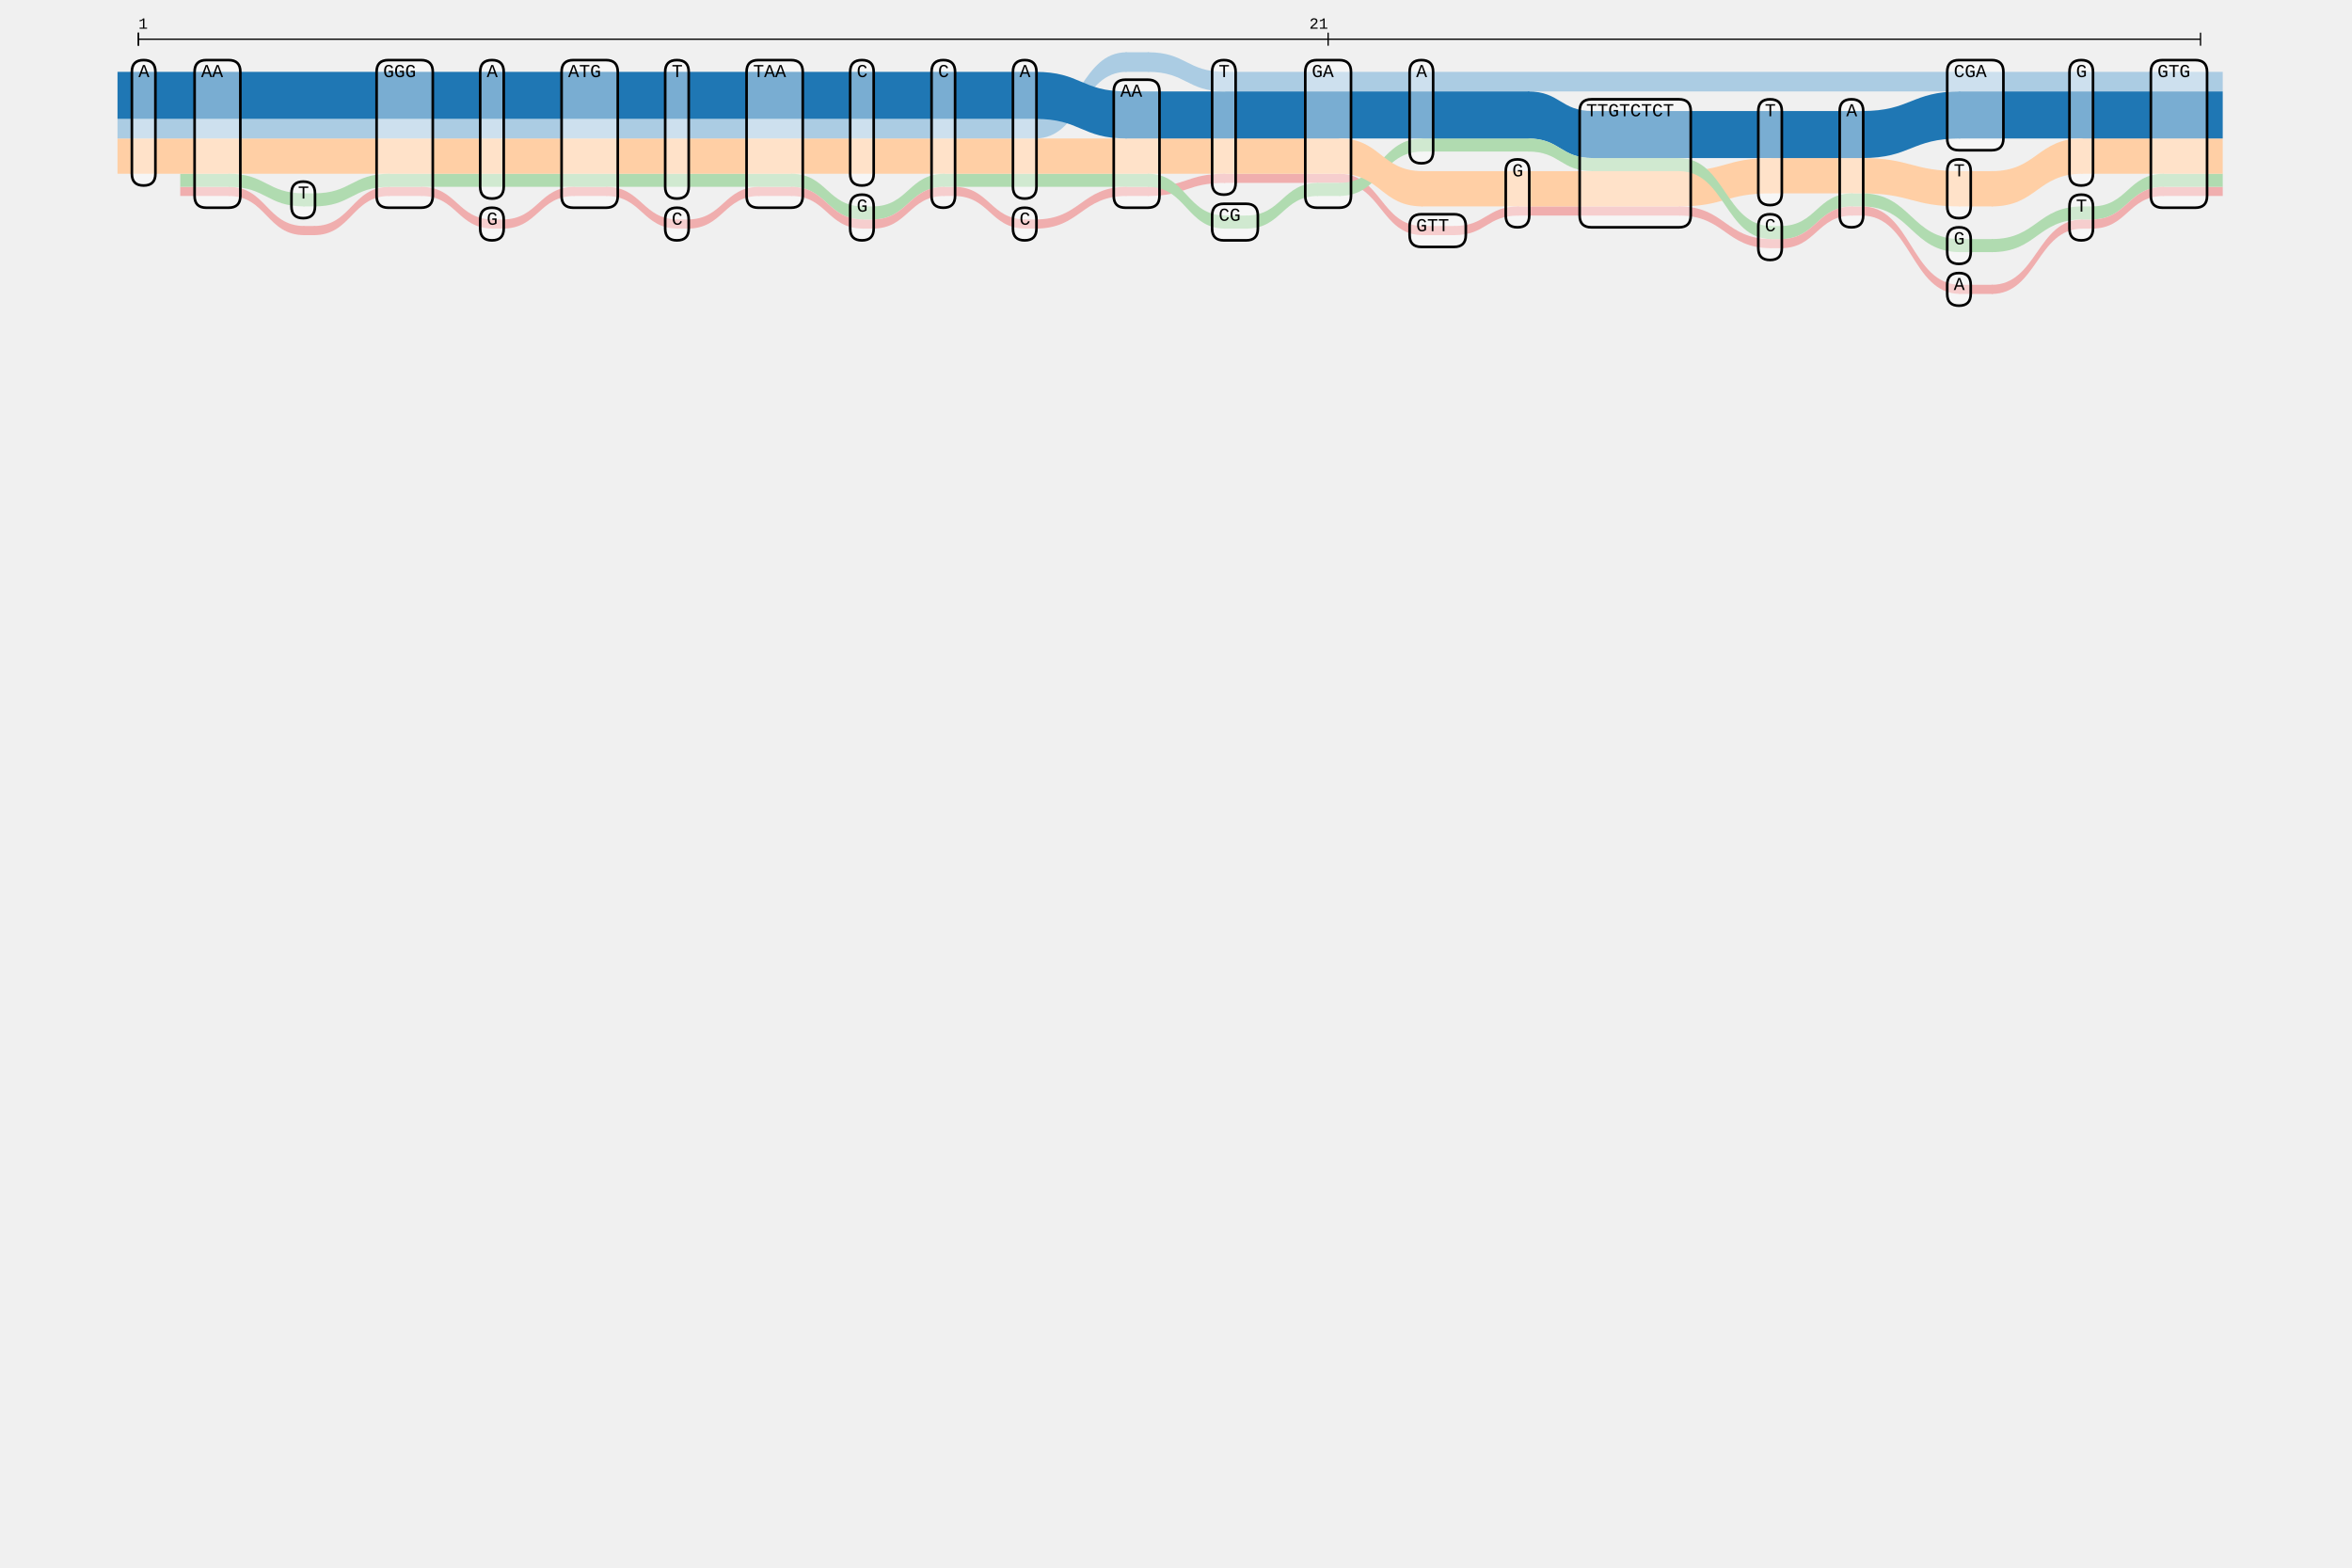
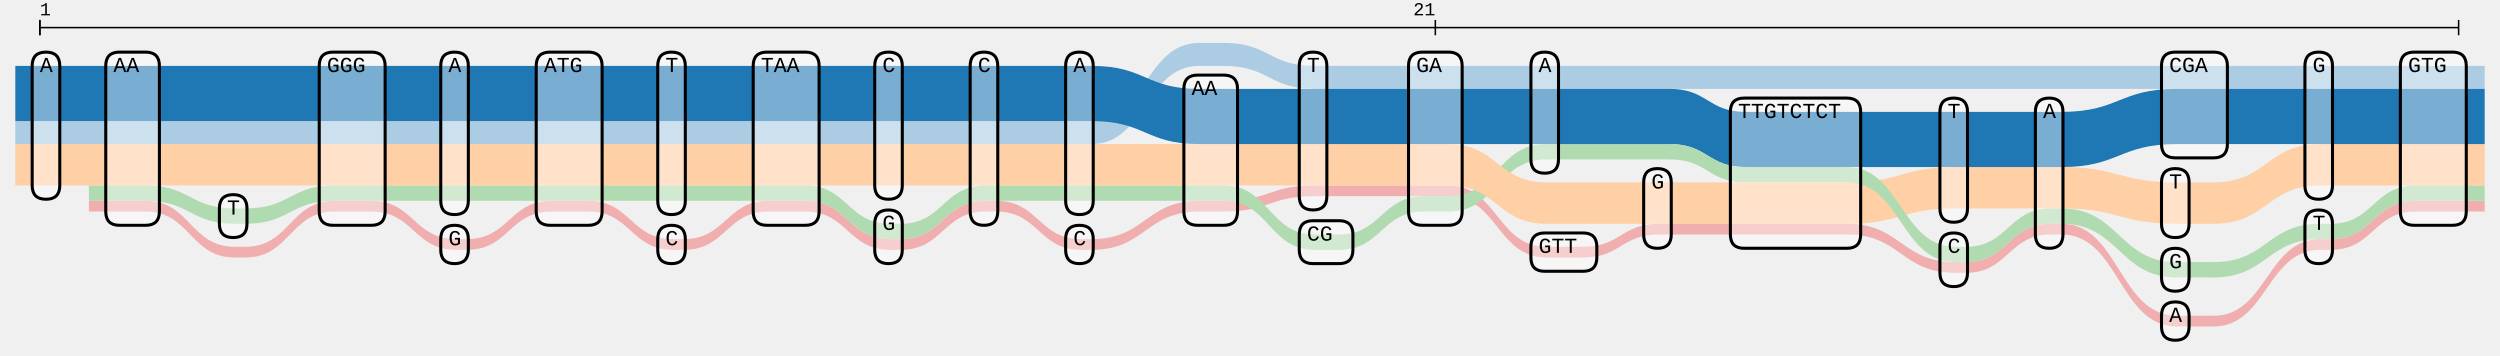
- <svg xmlns="http://www.w3.org/2000/svg" id="tubemap" viewBox="0 0 1800 1200">
-   <g style="" transform="translate(89.92857,35) scale(1)">
+ <svg xmlns="http://www.w3.org/2000/svg" id="tubemap" viewBox="69.929 12 1631.143 232">
+   <g style="" transform="translate(79.92857,35) scale(1)">
    <defs>
      <pattern id="patternA" width="7" height="7" patternUnits="userSpaceOnUse" patternTransform="rotate(45)">
        <rect x="0" y="0" width="7" height="7" fill="#FFFFFF" />
        <rect x="0" y="0" width="3" height="3" fill="#505050" />
+         <rect x="4" y="0" width="3" height="3" fill="#505050" />
        <rect x="0" y="4" width="3" height="3" fill="#505050" />
-         <rect x="4" y="0" width="3" height="3" fill="#505050" />
        <rect x="4" y="4" width="3" height="3" fill="#505050" />
      </pattern>
      <pattern id="patternB" width="8" height="8" patternUnits="userSpaceOnUse" patternTransform="rotate(45)">
        <rect x="0" y="0" width="8" height="8" fill="#FFFFFF" />
        <rect x="0" y="0" width="3" height="3" fill="#1f77b4" />
+         <rect x="5" y="0" width="3" height="3" fill="#1f77b4" />
        <rect x="0" y="5" width="3" height="3" fill="#1f77b4" />
-         <rect x="5" y="0" width="3" height="3" fill="#1f77b4" />
        <rect x="5" y="5" width="3" height="3" fill="#1f77b4" />
      </pattern>
      <pattern id="plaid0" width="6" height="6" patternUnits="userSpaceOnUse" patternTransform="rotate(45)">
        <rect x="0" y="0" width="6" height="6" fill="#FFFFFF" />
        <rect x="0" y="0" width="2" height="2" fill="#1f77b4" />
+         <rect x="4" y="0" width="2" height="2" fill="#1f77b4" />
        <rect x="0" y="4" width="2" height="2" fill="#1f77b4" />
-         <rect x="4" y="0" width="2" height="2" fill="#1f77b4" />
        <rect x="4" y="4" width="2" height="2" fill="#1f77b4" />
      </pattern>
      <pattern id="plaid1" width="6" height="6" patternUnits="userSpaceOnUse" patternTransform="rotate(45)">
        <rect x="0" y="0" width="6" height="6" fill="#FFFFFF" />
        <rect x="0" y="0" width="2" height="2" fill="#ff7f0e" />
+         <rect x="4" y="0" width="2" height="2" fill="#ff7f0e" />
        <rect x="0" y="4" width="2" height="2" fill="#ff7f0e" />
-         <rect x="4" y="0" width="2" height="2" fill="#ff7f0e" />
        <rect x="4" y="4" width="2" height="2" fill="#ff7f0e" />
      </pattern>
      <pattern id="plaid2" width="6" height="6" patternUnits="userSpaceOnUse" patternTransform="rotate(45)">
        <rect x="0" y="0" width="6" height="6" fill="#FFFFFF" />
        <rect x="0" y="0" width="2" height="2" fill="#2ca02c" />
+         <rect x="4" y="0" width="2" height="2" fill="#2ca02c" />
        <rect x="0" y="4" width="2" height="2" fill="#2ca02c" />
-         <rect x="4" y="0" width="2" height="2" fill="#2ca02c" />
        <rect x="4" y="4" width="2" height="2" fill="#2ca02c" />
      </pattern>
      <pattern id="plaid3" width="6" height="6" patternUnits="userSpaceOnUse" patternTransform="rotate(45)">
        <rect x="0" y="0" width="6" height="6" fill="#FFFFFF" />
        <rect x="0" y="0" width="2" height="2" fill="#d62728" />
+         <rect x="4" y="0" width="2" height="2" fill="#d62728" />
        <rect x="0" y="4" width="2" height="2" fill="#d62728" />
-         <rect x="4" y="0" width="2" height="2" fill="#d62728" />
        <rect x="4" y="4" width="2" height="2" fill="#d62728" />
      </pattern>
      <pattern id="plaid4" width="6" height="6" patternUnits="userSpaceOnUse" patternTransform="rotate(45)">
        <rect x="0" y="0" width="6" height="6" fill="#FFFFFF" />
        <rect x="0" y="0" width="2" height="2" fill="#9467bd" />
+         <rect x="4" y="0" width="2" height="2" fill="#9467bd" />
        <rect x="0" y="4" width="2" height="2" fill="#9467bd" />
-         <rect x="4" y="0" width="2" height="2" fill="#9467bd" />
        <rect x="4" y="4" width="2" height="2" fill="#9467bd" />
      </pattern>
      <pattern id="plaid5" width="6" height="6" patternUnits="userSpaceOnUse" patternTransform="rotate(45)">
        <rect x="0" y="0" width="6" height="6" fill="#FFFFFF" />
        <rect x="0" y="0" width="2" height="2" fill="#8c564b" />
+         <rect x="4" y="0" width="2" height="2" fill="#8c564b" />
        <rect x="0" y="4" width="2" height="2" fill="#8c564b" />
-         <rect x="4" y="0" width="2" height="2" fill="#8c564b" />
        <rect x="4" y="4" width="2" height="2" fill="#8c564b" />
      </pattern>
    </defs>
    <g class="track">
      <rect x="48" y="108" width="38" height="7" style="fill: rgb(240, 174, 174); fill-opacity: 1;" trackID="4" trackName="Track E" class="track4" color="#F0AEAE" />
      <rect x="142.143" y="138" width="9" height="7" style="fill: rgb(240, 174, 174); fill-opacity: 1;" trackID="4" trackName="Track E" class="track4" color="#F0AEAE" />
      <rect x="207.286" y="108" width="26" height="7" style="fill: rgb(240, 174, 174); fill-opacity: 1;" trackID="4" trackName="Track E" class="track4" color="#F0AEAE" />
      <rect x="286.571" y="133" width="9" height="7" style="fill: rgb(240, 174, 174); fill-opacity: 1;" trackID="4" trackName="Track E" class="track4" color="#F0AEAE" />
      <rect x="348.857" y="108" width="26" height="7" style="fill: rgb(240, 174, 174); fill-opacity: 1;" trackID="4" trackName="Track E" class="track4" color="#F0AEAE" />
      <rect x="428.143" y="133" width="9" height="7" style="fill: rgb(240, 174, 174); fill-opacity: 1;" trackID="4" trackName="Track E" class="track4" color="#F0AEAE" />
      <rect x="490.429" y="108" width="26" height="7" style="fill: rgb(240, 174, 174); fill-opacity: 1;" trackID="4" trackName="Track E" class="track4" color="#F0AEAE" />
      <rect x="569.714" y="133" width="9" height="7" style="fill: rgb(240, 174, 174); fill-opacity: 1;" trackID="4" trackName="Track E" class="track4" color="#F0AEAE" />
      <rect x="632" y="108" width="9" height="7" style="fill: rgb(240, 174, 174); fill-opacity: 1;" trackID="4" trackName="Track E" class="track4" color="#F0AEAE" />
      <rect x="694.286" y="133" width="9" height="7" style="fill: rgb(240, 174, 174); fill-opacity: 1;" trackID="4" trackName="Track E" class="track4" color="#F0AEAE" />
      <rect x="771.429" y="108" width="18" height="7" style="fill: rgb(240, 174, 174); fill-opacity: 1;" trackID="4" trackName="Track E" class="track4" color="#F0AEAE" />
      <rect x="846.714" y="98" width="89.286" height="7" style="fill: rgb(240, 174, 174); fill-opacity: 1;" trackID="4" trackName="Track E" class="track4" color="#F0AEAE" />
      <rect x="997.857" y="138" width="26" height="7" style="fill: rgb(240, 174, 174); fill-opacity: 1;" trackID="4" trackName="Track E" class="track4" color="#F0AEAE" />
      <rect x="1071.429" y="123" width="124.571" height="7" style="fill: rgb(240, 174, 174); fill-opacity: 1;" trackID="4" trackName="Track E" class="track4" color="#F0AEAE" />
      <rect x="1264.714" y="148" width="9" height="7" style="fill: rgb(240, 174, 174); fill-opacity: 1;" trackID="4" trackName="Track E" class="track4" color="#F0AEAE" />
      <rect x="1327" y="123" width="9" height="7" style="fill: rgb(240, 174, 174); fill-opacity: 1;" trackID="4" trackName="Track E" class="track4" color="#F0AEAE" />
      <rect x="1409.286" y="183" width="26" height="7" style="fill: rgb(240, 174, 174); fill-opacity: 1;" trackID="4" trackName="Track E" class="track4" color="#F0AEAE" />
      <rect x="1502.857" y="133" width="9" height="7" style="fill: rgb(240, 174, 174); fill-opacity: 1;" trackID="4" trackName="Track E" class="track4" color="#F0AEAE" />
      <rect x="1565.143" y="108" width="46" height="7" style="fill: rgb(240, 174, 174); fill-opacity: 1;" trackID="4" trackName="Track E" class="track4" color="#F0AEAE" />
      <rect x="48" y="98" width="38" height="10" style="fill: rgb(176, 219, 176); fill-opacity: 1;" trackID="3" trackName="Track D" class="track3" color="#B0DBB0" />
      <rect x="142.143" y="113" width="9" height="10" style="fill: rgb(176, 219, 176); fill-opacity: 1;" trackID="3" trackName="Track D" class="track3" color="#B0DBB0" />
      <rect x="207.286" y="98" width="309.143" height="10" style="fill: rgb(176, 219, 176); fill-opacity: 1;" trackID="3" trackName="Track D" class="track3" color="#B0DBB0" />
      <rect x="569.714" y="123" width="9" height="10" style="fill: rgb(176, 219, 176); fill-opacity: 1;" trackID="3" trackName="Track D" class="track3" color="#B0DBB0" />
      <rect x="632" y="98" width="157.429" height="10" style="fill: rgb(176, 219, 176); fill-opacity: 1;" trackID="3" trackName="Track D" class="track3" color="#B0DBB0" />
      <rect x="846.714" y="130" width="18" height="10" style="fill: rgb(176, 219, 176); fill-opacity: 1;" trackID="3" trackName="Track D" class="track3" color="#B0DBB0" />
      <rect x="918" y="105" width="18" height="10" style="fill: rgb(176, 219, 176); fill-opacity: 1;" trackID="3" trackName="Track D" class="track3" color="#B0DBB0" />
      <rect x="997.857" y="71" width="82.571" height="10" style="fill: rgb(176, 219, 176); fill-opacity: 1;" trackID="3" trackName="Track D" class="track3" color="#B0DBB0" />
      <rect x="1128" y="86" width="68" height="10" style="fill: rgb(176, 219, 176); fill-opacity: 1;" trackID="3" trackName="Track D" class="track3" color="#B0DBB0" />
      <rect x="1264.714" y="138" width="9" height="10" style="fill: rgb(176, 219, 176); fill-opacity: 1;" trackID="3" trackName="Track D" class="track3" color="#B0DBB0" />
      <rect x="1327" y="113" width="9" height="10" style="fill: rgb(176, 219, 176); fill-opacity: 1;" trackID="3" trackName="Track D" class="track3" color="#B0DBB0" />
      <rect x="1409.286" y="148" width="26" height="10" style="fill: rgb(176, 219, 176); fill-opacity: 1;" trackID="3" trackName="Track D" class="track3" color="#B0DBB0" />
      <rect x="1502.857" y="123" width="9" height="10" style="fill: rgb(176, 219, 176); fill-opacity: 1;" trackID="3" trackName="Track D" class="track3" color="#B0DBB0" />
      <rect x="1565.143" y="98" width="46" height="10" style="fill: rgb(176, 219, 176); fill-opacity: 1;" trackID="3" trackName="Track D" class="track3" color="#B0DBB0" />
      <rect x="0" y="71" width="936" height="27" style="fill: rgb(255, 207, 165); fill-opacity: 1;" trackID="2" trackName="Track C" class="track2" color="#FFCFA5" />
      <rect x="997.857" y="96" width="198.143" height="27" style="fill: rgb(255, 207, 165); fill-opacity: 1;" trackID="2" trackName="Track C" class="track2" color="#FFCFA5" />
      <rect x="1264.714" y="86" width="71.286" height="27" style="fill: rgb(255, 207, 165); fill-opacity: 1;" trackID="2" trackName="Track C" class="track2" color="#FFCFA5" />
      <rect x="1409.286" y="96" width="26" height="27" style="fill: rgb(255, 207, 165); fill-opacity: 1;" trackID="2" trackName="Track C" class="track2" color="#FFCFA5" />
      <rect x="1502.857" y="71" width="108.286" height="27" style="fill: rgb(255, 207, 165); fill-opacity: 1;" trackID="2" trackName="Track C" class="track2" color="#FFCFA5" />
      <rect x="0" y="56" width="703.286" height="15" style="fill: rgb(171, 204, 227); fill-opacity: 1;" trackID="1" trackName="Track B" class="track1" color="#ABCCE3" />
      <rect x="771.429" y="5" width="18" height="15" style="fill: rgb(171, 204, 227); fill-opacity: 1;" trackID="1" trackName="Track B" class="track1" color="#ABCCE3" />
      <rect x="846.714" y="20" width="764.429" height="15" style="fill: rgb(171, 204, 227); fill-opacity: 1;" trackID="1" trackName="Track B" class="track1" color="#ABCCE3" />
      <rect x="0" y="20" width="703.286" height="36" style="fill: rgb(31, 119, 180); fill-opacity: 1;" trackID="0" trackName="Track A" class="track0" color="#1f77b4" />
      <rect x="771.429" y="35" width="309" height="36" style="fill: rgb(31, 119, 180); fill-opacity: 1;" trackID="0" trackName="Track A" class="track0" color="#1f77b4" />
      <rect x="1128" y="50" width="208" height="36" style="fill: rgb(31, 119, 180); fill-opacity: 1;" trackID="0" trackName="Track A" class="track0" color="#1f77b4" />
      <rect x="1409.286" y="35" width="201.857" height="36" style="fill: rgb(31, 119, 180); fill-opacity: 1;" trackID="0" trackName="Track A" class="track0" color="#1f77b4" />
      <path d="M 85 108 C 114.071 108 114.071 138 143.143 138 V 145 C 114.071 145 114.071 115 85 115 Z" style="fill: rgb(240, 174, 174); fill-opacity: 1;" trackID="4" trackName="Track E" class="track4" color="#F0AEAE" />
      <path d="M 85 98 C 114.071 98 114.071 113 143.143 113 V 123 C 114.071 123 114.071 108 85 108 Z" style="fill: rgb(176, 219, 176); fill-opacity: 1;" trackID="3" trackName="Track D" class="track3" color="#B0DBB0" />
      <path d="M 150.143 138 C 179.214 138 179.214 108 208.286 108 V 115 C 179.214 115 179.214 145 150.143 145 Z" style="fill: rgb(240, 174, 174); fill-opacity: 1;" trackID="4" trackName="Track E" class="track4" color="#F0AEAE" />
      <path d="M 150.143 113 C 179.214 113 179.214 98 208.286 98 V 108 C 179.214 108 179.214 123 150.143 123 Z" style="fill: rgb(176, 219, 176); fill-opacity: 1;" trackID="3" trackName="Track D" class="track3" color="#B0DBB0" />
      <path d="M 232.286 108 C 259.929 108 259.929 133 287.571 133 V 140 C 259.929 140 259.929 115 232.286 115 Z" style="fill: rgb(240, 174, 174); fill-opacity: 1;" trackID="4" trackName="Track E" class="track4" color="#F0AEAE" />
      <path d="M 294.571 133 C 322.214 133 322.214 108 349.857 108 V 115 C 322.214 115 322.214 140 294.571 140 Z" style="fill: rgb(240, 174, 174); fill-opacity: 1;" trackID="4" trackName="Track E" class="track4" color="#F0AEAE" />
      <path d="M 373.857 108 C 401.5 108 401.5 133 429.143 133 V 140 C 401.5 140 401.5 115 373.857 115 Z" style="fill: rgb(240, 174, 174); fill-opacity: 1;" trackID="4" trackName="Track E" class="track4" color="#F0AEAE" />
      <path d="M 436.143 133 C 463.786 133 463.786 108 491.429 108 V 115 C 463.786 115 463.786 140 436.143 140 Z" style="fill: rgb(240, 174, 174); fill-opacity: 1;" trackID="4" trackName="Track E" class="track4" color="#F0AEAE" />
      <path d="M 515.429 98 C 543.071 98 543.071 123 570.714 123 V 133 C 543.071 133 543.071 108 515.429 108 Z" style="fill: rgb(176, 219, 176); fill-opacity: 1;" trackID="3" trackName="Track D" class="track3" color="#B0DBB0" />
      <path d="M 515.429 108 C 543.071 108 543.071 133 570.714 133 V 140 C 543.071 140 543.071 115 515.429 115 Z" style="fill: rgb(240, 174, 174); fill-opacity: 1;" trackID="4" trackName="Track E" class="track4" color="#F0AEAE" />
      <path d="M 577.714 123 C 605.357 123 605.357 98 633 98 V 108 C 605.357 108 605.357 133 577.714 133 Z" style="fill: rgb(176, 219, 176); fill-opacity: 1;" trackID="3" trackName="Track D" class="track3" color="#B0DBB0" />
      <path d="M 577.714 133 C 605.357 133 605.357 108 633 108 V 115 C 605.357 115 605.357 140 577.714 140 Z" style="fill: rgb(240, 174, 174); fill-opacity: 1;" trackID="4" trackName="Track E" class="track4" color="#F0AEAE" />
      <path d="M 640 108 C 667.643 108 667.643 133 695.286 133 V 140 C 667.643 140 667.643 115 640 115 Z" style="fill: rgb(240, 174, 174); fill-opacity: 1;" trackID="4" trackName="Track E" class="track4" color="#F0AEAE" />
      <path d="M 702.286 56 C 737.357 56 737.357 5 772.429 5 V 20 C 737.357 20 737.357 71 702.286 71 Z" style="fill: rgb(171, 204, 227); fill-opacity: 1;" trackID="1" trackName="Track B" class="track1" color="#ABCCE3" />
      <path d="M 702.286 20 C 737.357 20 737.357 35 772.429 35 V 71 C 737.357 71 737.357 56 702.286 56 Z" style="fill: rgb(31, 119, 180); fill-opacity: 1;" trackID="0" trackName="Track A" class="track0" color="#1f77b4" />
      <path d="M 702.286 133 C 737.357 133 737.357 108 772.429 108 V 115 C 737.357 115 737.357 140 702.286 140 Z" style="fill: rgb(240, 174, 174); fill-opacity: 1;" trackID="4" trackName="Track E" class="track4" color="#F0AEAE" />
      <path d="M 788.429 108 C 818.071 108 818.071 98 847.714 98 V 105 C 818.071 105 818.071 115 788.429 115 Z" style="fill: rgb(240, 174, 174); fill-opacity: 1;" trackID="4" trackName="Track E" class="track4" color="#F0AEAE" />
      <path d="M 788.429 5 C 818.071 5 818.071 20 847.714 20 V 35 C 818.071 35 818.071 20 788.429 20 Z" style="fill: rgb(171, 204, 227); fill-opacity: 1;" trackID="1" trackName="Track B" class="track1" color="#ABCCE3" />
      <path d="M 788.429 98 C 818.071 98 818.071 130 847.714 130 V 140 C 818.071 140 818.071 108 788.429 108 Z" style="fill: rgb(176, 219, 176); fill-opacity: 1;" trackID="3" trackName="Track D" class="track3" color="#B0DBB0" />
      <path d="M 863.714 130 C 891.357 130 891.357 105 919 105 V 115 C 891.357 115 891.357 140 863.714 140 Z" style="fill: rgb(176, 219, 176); fill-opacity: 1;" trackID="3" trackName="Track D" class="track3" color="#B0DBB0" />
      <path d="M 935 98 C 966.929 98 966.929 138 998.857 138 V 145 C 966.929 145 966.929 105 935 105 Z" style="fill: rgb(240, 174, 174); fill-opacity: 1;" trackID="4" trackName="Track E" class="track4" color="#F0AEAE" />
      <path d="M 935 105 C 966.929 105 966.929 71 998.857 71 V 81 C 966.929 81 966.929 115 935 115 Z" style="fill: rgb(176, 219, 176); fill-opacity: 1;" trackID="3" trackName="Track D" class="track3" color="#B0DBB0" />
      <path d="M 935 71 C 966.929 71 966.929 96 998.857 96 V 123 C 966.929 123 966.929 98 935 98 Z" style="fill: rgb(255, 207, 165); fill-opacity: 1;" trackID="2" trackName="Track C" class="track2" color="#FFCFA5" />
      <path d="M 1022.857 138 C 1047.643 138 1047.643 123 1072.429 123 V 130 C 1047.643 130 1047.643 145 1022.857 145 Z" style="fill: rgb(240, 174, 174); fill-opacity: 1;" trackID="4" trackName="Track E" class="track4" color="#F0AEAE" />
      <path d="M 1079.429 35 C 1104.214 35 1104.214 50 1129 50 V 86 C 1104.214 86 1104.214 71 1079.429 71 Z" style="fill: rgb(31, 119, 180); fill-opacity: 1;" trackID="0" trackName="Track A" class="track0" color="#1f77b4" />
      <path d="M 1079.429 71 C 1104.214 71 1104.214 86 1129 86 V 96 C 1104.214 96 1104.214 81 1079.429 81 Z" style="fill: rgb(176, 219, 176); fill-opacity: 1;" trackID="3" trackName="Track D" class="track3" color="#B0DBB0" />
      <path d="M 1195 96 C 1230.357 96 1230.357 86 1265.714 86 V 113 C 1230.357 113 1230.357 123 1195 123 Z" style="fill: rgb(255, 207, 165); fill-opacity: 1;" trackID="2" trackName="Track C" class="track2" color="#FFCFA5" />
      <path d="M 1195 86 C 1230.357 86 1230.357 138 1265.714 138 V 148 C 1230.357 148 1230.357 96 1195 96 Z" style="fill: rgb(176, 219, 176); fill-opacity: 1;" trackID="3" trackName="Track D" class="track3" color="#B0DBB0" />
      <path d="M 1195 123 C 1230.357 123 1230.357 148 1265.714 148 V 155 C 1230.357 155 1230.357 130 1195 130 Z" style="fill: rgb(240, 174, 174); fill-opacity: 1;" trackID="4" trackName="Track E" class="track4" color="#F0AEAE" />
      <path d="M 1272.714 138 C 1300.357 138 1300.357 113 1328 113 V 123 C 1300.357 123 1300.357 148 1272.714 148 Z" style="fill: rgb(176, 219, 176); fill-opacity: 1;" trackID="3" trackName="Track D" class="track3" color="#B0DBB0" />
      <path d="M 1272.714 148 C 1300.357 148 1300.357 123 1328 123 V 130 C 1300.357 130 1300.357 155 1272.714 155 Z" style="fill: rgb(240, 174, 174); fill-opacity: 1;" trackID="4" trackName="Track E" class="track4" color="#F0AEAE" />
      <path d="M 1335 50 C 1372.643 50 1372.643 35 1410.286 35 V 71 C 1372.643 71 1372.643 86 1335 86 Z" style="fill: rgb(31, 119, 180); fill-opacity: 1;" trackID="0" trackName="Track A" class="track0" color="#1f77b4" />
      <path d="M 1335 86 C 1372.643 86 1372.643 96 1410.286 96 V 123 C 1372.643 123 1372.643 113 1335 113 Z" style="fill: rgb(255, 207, 165); fill-opacity: 1;" trackID="2" trackName="Track C" class="track2" color="#FFCFA5" />
      <path d="M 1335 113 C 1372.643 113 1372.643 148 1410.286 148 V 158 C 1372.643 158 1372.643 123 1335 123 Z" style="fill: rgb(176, 219, 176); fill-opacity: 1;" trackID="3" trackName="Track D" class="track3" color="#B0DBB0" />
      <path d="M 1335 123 C 1372.643 123 1372.643 183 1410.286 183 V 190 C 1372.643 190 1372.643 130 1335 130 Z" style="fill: rgb(240, 174, 174); fill-opacity: 1;" trackID="4" trackName="Track E" class="track4" color="#F0AEAE" />
      <path d="M 1434.286 96 C 1469.071 96 1469.071 71 1503.857 71 V 98 C 1469.071 98 1469.071 123 1434.286 123 Z" style="fill: rgb(255, 207, 165); fill-opacity: 1;" trackID="2" trackName="Track C" class="track2" color="#FFCFA5" />
      <path d="M 1434.286 148 C 1469.071 148 1469.071 123 1503.857 123 V 133 C 1469.071 133 1469.071 158 1434.286 158 Z" style="fill: rgb(176, 219, 176); fill-opacity: 1;" trackID="3" trackName="Track D" class="track3" color="#B0DBB0" />
      <path d="M 1434.286 183 C 1469.071 183 1469.071 133 1503.857 133 V 140 C 1469.071 140 1469.071 190 1434.286 190 Z" style="fill: rgb(240, 174, 174); fill-opacity: 1;" trackID="4" trackName="Track E" class="track4" color="#F0AEAE" />
      <path d="M 1510.857 123 C 1538.5 123 1538.5 98 1566.143 98 V 108 C 1538.5 108 1538.5 133 1510.857 133 Z" style="fill: rgb(176, 219, 176); fill-opacity: 1;" trackID="3" trackName="Track D" class="track3" color="#B0DBB0" />
      <path d="M 1510.857 133 C 1538.5 133 1538.5 108 1566.143 108 V 115 C 1538.5 115 1538.5 140 1510.857 140 Z" style="fill: rgb(240, 174, 174); fill-opacity: 1;" trackID="4" trackName="Track E" class="track4" color="#F0AEAE" />
    </g>
    <g class="node">
      <path id="A" d="M 11 20 Q 11 11 20 11 Q 29 11 29 20 L 29 98 Q 29 107 20 107 Q 11 107 11 98 L 11 20" style="fill: rgb(255, 255, 255); fill-opacity: 0.4; stroke: rgb(0, 0, 0); stroke-width: 2px;" />
      <path id="B" d="M 59 20 Q 59 11 68 11 L 85 11 Q 94 11 94 20 L 94 115 Q 94 124 85 124 L 68 124 Q 59 124 59 115 L 59 20" style="fill: rgb(255, 255, 255); fill-opacity: 0.4; stroke: rgb(0, 0, 0); stroke-width: 2px;" />
      <path id="C" d="M 133.143 113 Q 133.143 104 142.143 104 Q 151.143 104 151.143 113 L 151.143 123 Q 151.143 132 142.143 132 Q 133.143 132 133.143 123 L 133.143 113" style="fill: rgb(255, 255, 255); fill-opacity: 0.4; stroke: rgb(0, 0, 0); stroke-width: 2px;" />
      <path id="D" d="M 198.286 20 Q 198.286 11 207.286 11 L 232.286 11 Q 241.286 11 241.286 20 L 241.286 115 Q 241.286 124 232.286 124 L 207.286 124 Q 198.286 124 198.286 115 L 198.286 20" style="fill: rgb(255, 255, 255); fill-opacity: 0.4; stroke: rgb(0, 0, 0); stroke-width: 2px;" />
      <path id="E" d="M 277.571 20 Q 277.571 11 286.571 11 Q 295.571 11 295.571 20 L 295.571 108 Q 295.571 117 286.571 117 Q 277.571 117 277.571 108 L 277.571 20" style="fill: rgb(255, 255, 255); fill-opacity: 0.4; stroke: rgb(0, 0, 0); stroke-width: 2px;" />
      <path id="F" d="M 277.571 133 Q 277.571 124 286.571 124 Q 295.571 124 295.571 133 L 295.571 140 Q 295.571 149 286.571 149 Q 277.571 149 277.571 140 L 277.571 133" style="fill: rgb(255, 255, 255); fill-opacity: 0.4; stroke: rgb(0, 0, 0); stroke-width: 2px;" />
      <path id="G" d="M 339.857 20 Q 339.857 11 348.857 11 L 373.857 11 Q 382.857 11 382.857 20 L 382.857 115 Q 382.857 124 373.857 124 L 348.857 124 Q 339.857 124 339.857 115 L 339.857 20" style="fill: rgb(255, 255, 255); fill-opacity: 0.4; stroke: rgb(0, 0, 0); stroke-width: 2px;" />
      <path id="H" d="M 419.143 20 Q 419.143 11 428.143 11 Q 437.143 11 437.143 20 L 437.143 108 Q 437.143 117 428.143 117 Q 419.143 117 419.143 108 L 419.143 20" style="fill: rgb(255, 255, 255); fill-opacity: 0.4; stroke: rgb(0, 0, 0); stroke-width: 2px;" />
      <path id="I" d="M 419.143 133 Q 419.143 124 428.143 124 Q 437.143 124 437.143 133 L 437.143 140 Q 437.143 149 428.143 149 Q 419.143 149 419.143 140 L 419.143 133" style="fill: rgb(255, 255, 255); fill-opacity: 0.4; stroke: rgb(0, 0, 0); stroke-width: 2px;" />
      <path id="J" d="M 481.429 20 Q 481.429 11 490.429 11 L 515.429 11 Q 524.429 11 524.429 20 L 524.429 115 Q 524.429 124 515.429 124 L 490.429 124 Q 481.429 124 481.429 115 L 481.429 20" style="fill: rgb(255, 255, 255); fill-opacity: 0.4; stroke: rgb(0, 0, 0); stroke-width: 2px;" />
      <path id="K" d="M 560.714 20 Q 560.714 11 569.714 11 Q 578.714 11 578.714 20 L 578.714 98 Q 578.714 107 569.714 107 Q 560.714 107 560.714 98 L 560.714 20" style="fill: rgb(255, 255, 255); fill-opacity: 0.4; stroke: rgb(0, 0, 0); stroke-width: 2px;" />
      <path id="L" d="M 560.714 123 Q 560.714 114 569.714 114 Q 578.714 114 578.714 123 L 578.714 140 Q 578.714 149 569.714 149 Q 560.714 149 560.714 140 L 560.714 123" style="fill: rgb(255, 255, 255); fill-opacity: 0.4; stroke: rgb(0, 0, 0); stroke-width: 2px;" />
      <path id="M" d="M 623 20 Q 623 11 632 11 Q 641 11 641 20 L 641 115 Q 641 124 632 124 Q 623 124 623 115 L 623 20" style="fill: rgb(255, 255, 255); fill-opacity: 0.4; stroke: rgb(0, 0, 0); stroke-width: 2px;" />
      <path id="N" d="M 685.286 20 Q 685.286 11 694.286 11 Q 703.286 11 703.286 20 L 703.286 108 Q 703.286 117 694.286 117 Q 685.286 117 685.286 108 L 685.286 20" style="fill: rgb(255, 255, 255); fill-opacity: 0.4; stroke: rgb(0, 0, 0); stroke-width: 2px;" />
      <path id="O" d="M 685.286 133 Q 685.286 124 694.286 124 Q 703.286 124 703.286 133 L 703.286 140 Q 703.286 149 694.286 149 Q 685.286 149 685.286 140 L 685.286 133" style="fill: rgb(255, 255, 255); fill-opacity: 0.4; stroke: rgb(0, 0, 0); stroke-width: 2px;" />
      <path id="P" d="M 762.429 35 Q 762.429 26 771.429 26 L 788.429 26 Q 797.429 26 797.429 35 L 797.429 115 Q 797.429 124 788.429 124 L 771.429 124 Q 762.429 124 762.429 115 L 762.429 35" style="fill: rgb(255, 255, 255); fill-opacity: 0.4; stroke: rgb(0, 0, 0); stroke-width: 2px;" />
      <path id="Q" d="M 837.714 20 Q 837.714 11 846.714 11 Q 855.714 11 855.714 20 L 855.714 105 Q 855.714 114 846.714 114 Q 837.714 114 837.714 105 L 837.714 20" style="fill: rgb(255, 255, 255); fill-opacity: 0.4; stroke: rgb(0, 0, 0); stroke-width: 2px;" />
      <path id="R" d="M 837.714 130 Q 837.714 121 846.714 121 L 863.714 121 Q 872.714 121 872.714 130 L 872.714 140 Q 872.714 149 863.714 149 L 846.714 149 Q 837.714 149 837.714 140 L 837.714 130" style="fill: rgb(255, 255, 255); fill-opacity: 0.4; stroke: rgb(0, 0, 0); stroke-width: 2px;" />
      <path id="S" d="M 909 20 Q 909 11 918 11 L 935 11 Q 944 11 944 20 L 944 115 Q 944 124 935 124 L 918 124 Q 909 124 909 115 L 909 20" style="fill: rgb(255, 255, 255); fill-opacity: 0.4; stroke: rgb(0, 0, 0); stroke-width: 2px;" />
      <path id="T" d="M 988.857 138 Q 988.857 129 997.857 129 L 1022.857 129 Q 1031.857 129 1031.857 138 L 1031.857 145 Q 1031.857 154 1022.857 154 L 997.857 154 Q 988.857 154 988.857 145 L 988.857 138" style="fill: rgb(255, 255, 255); fill-opacity: 0.4; stroke: rgb(0, 0, 0); stroke-width: 2px;" />
      <path id="U" d="M 988.857 20 Q 988.857 11 997.857 11 Q 1006.857 11 1006.857 20 L 1006.857 81 Q 1006.857 90 997.857 90 Q 988.857 90 988.857 81 L 988.857 20" style="fill: rgb(255, 255, 255); fill-opacity: 0.4; stroke: rgb(0, 0, 0); stroke-width: 2px;" />
      <path id="V" d="M 1062.429 96 Q 1062.429 87 1071.429 87 Q 1080.429 87 1080.429 96 L 1080.429 130 Q 1080.429 139 1071.429 139 Q 1062.429 139 1062.429 130 L 1062.429 96" style="fill: rgb(255, 255, 255); fill-opacity: 0.4; stroke: rgb(0, 0, 0); stroke-width: 2px;" />
      <path id="W" d="M 1119 50 Q 1119 41 1128 41 L 1195 41 Q 1204 41 1204 50 L 1204 130 Q 1204 139 1195 139 L 1128 139 Q 1119 139 1119 130 L 1119 50" style="fill: rgb(255, 255, 255); fill-opacity: 0.4; stroke: rgb(0, 0, 0); stroke-width: 2px;" />
      <path id="X" d="M 1255.714 50 Q 1255.714 41 1264.714 41 Q 1273.714 41 1273.714 50 L 1273.714 113 Q 1273.714 122 1264.714 122 Q 1255.714 122 1255.714 113 L 1255.714 50" style="fill: rgb(255, 255, 255); fill-opacity: 0.4; stroke: rgb(0, 0, 0); stroke-width: 2px;" />
      <path id="Y" d="M 1255.714 138 Q 1255.714 129 1264.714 129 Q 1273.714 129 1273.714 138 L 1273.714 155 Q 1273.714 164 1264.714 164 Q 1255.714 164 1255.714 155 L 1255.714 138" style="fill: rgb(255, 255, 255); fill-opacity: 0.4; stroke: rgb(0, 0, 0); stroke-width: 2px;" />
      <path id="Z" d="M 1318 50 Q 1318 41 1327 41 Q 1336 41 1336 50 L 1336 130 Q 1336 139 1327 139 Q 1318 139 1318 130 L 1318 50" style="fill: rgb(255, 255, 255); fill-opacity: 0.4; stroke: rgb(0, 0, 0); stroke-width: 2px;" />
      <path id="AA" d="M 1400.286 20 Q 1400.286 11 1409.286 11 L 1434.286 11 Q 1443.286 11 1443.286 20 L 1443.286 71 Q 1443.286 80 1434.286 80 L 1409.286 80 Q 1400.286 80 1400.286 71 L 1400.286 20" style="fill: rgb(255, 255, 255); fill-opacity: 0.4; stroke: rgb(0, 0, 0); stroke-width: 2px;" />
      <path id="AB" d="M 1400.286 96 Q 1400.286 87 1409.286 87 Q 1418.286 87 1418.286 96 L 1418.286 123 Q 1418.286 132 1409.286 132 Q 1400.286 132 1400.286 123 L 1400.286 96" style="fill: rgb(255, 255, 255); fill-opacity: 0.4; stroke: rgb(0, 0, 0); stroke-width: 2px;" />
      <path id="AC" d="M 1400.286 148 Q 1400.286 139 1409.286 139 Q 1418.286 139 1418.286 148 L 1418.286 158 Q 1418.286 167 1409.286 167 Q 1400.286 167 1400.286 158 L 1400.286 148" style="fill: rgb(255, 255, 255); fill-opacity: 0.4; stroke: rgb(0, 0, 0); stroke-width: 2px;" />
      <path id="AD" d="M 1400.286 183 Q 1400.286 174 1409.286 174 Q 1418.286 174 1418.286 183 L 1418.286 190 Q 1418.286 199 1409.286 199 Q 1400.286 199 1400.286 190 L 1400.286 183" style="fill: rgb(255, 255, 255); fill-opacity: 0.4; stroke: rgb(0, 0, 0); stroke-width: 2px;" />
      <path id="AE" d="M 1493.857 20 Q 1493.857 11 1502.857 11 Q 1511.857 11 1511.857 20 L 1511.857 98 Q 1511.857 107 1502.857 107 Q 1493.857 107 1493.857 98 L 1493.857 20" style="fill: rgb(255, 255, 255); fill-opacity: 0.4; stroke: rgb(0, 0, 0); stroke-width: 2px;" />
      <path id="AF" d="M 1493.857 123 Q 1493.857 114 1502.857 114 Q 1511.857 114 1511.857 123 L 1511.857 140 Q 1511.857 149 1502.857 149 Q 1493.857 149 1493.857 140 L 1493.857 123" style="fill: rgb(255, 255, 255); fill-opacity: 0.4; stroke: rgb(0, 0, 0); stroke-width: 2px;" />
      <path id="AG" d="M 1556.143 20 Q 1556.143 11 1565.143 11 L 1590.143 11 Q 1599.143 11 1599.143 20 L 1599.143 115 Q 1599.143 124 1590.143 124 L 1565.143 124 Q 1556.143 124 1556.143 115 L 1556.143 20" style="fill: rgb(255, 255, 255); fill-opacity: 0.4; stroke: rgb(0, 0, 0); stroke-width: 2px;" />
    </g>
-     <text x="16" y="24" font-family="&quot;Courier New&quot;, &quot;Courier&quot;, &quot;Lucida Console&quot;, monospace" font-size="14px" fill="black" style="pointer-events: none;">A</text>
-     <text x="64" y="24" font-family="&quot;Courier New&quot;, &quot;Courier&quot;, &quot;Lucida Console&quot;, monospace" font-size="14px" fill="black" style="pointer-events: none;">AA</text>
-     <text x="138.143" y="117" font-family="&quot;Courier New&quot;, &quot;Courier&quot;, &quot;Lucida Console&quot;, monospace" font-size="14px" fill="black" style="pointer-events: none;">T</text>
-     <text x="203.286" y="24" font-family="&quot;Courier New&quot;, &quot;Courier&quot;, &quot;Lucida Console&quot;, monospace" font-size="14px" fill="black" style="pointer-events: none;">GGG</text>
-     <text x="282.571" y="24" font-family="&quot;Courier New&quot;, &quot;Courier&quot;, &quot;Lucida Console&quot;, monospace" font-size="14px" fill="black" style="pointer-events: none;">A</text>
-     <text x="282.571" y="137" font-family="&quot;Courier New&quot;, &quot;Courier&quot;, &quot;Lucida Console&quot;, monospace" font-size="14px" fill="black" style="pointer-events: none;">G</text>
-     <text x="344.857" y="24" font-family="&quot;Courier New&quot;, &quot;Courier&quot;, &quot;Lucida Console&quot;, monospace" font-size="14px" fill="black" style="pointer-events: none;">ATG</text>
-     <text x="424.143" y="24" font-family="&quot;Courier New&quot;, &quot;Courier&quot;, &quot;Lucida Console&quot;, monospace" font-size="14px" fill="black" style="pointer-events: none;">T</text>
-     <text x="424.143" y="137" font-family="&quot;Courier New&quot;, &quot;Courier&quot;, &quot;Lucida Console&quot;, monospace" font-size="14px" fill="black" style="pointer-events: none;">C</text>
-     <text x="486.429" y="24" font-family="&quot;Courier New&quot;, &quot;Courier&quot;, &quot;Lucida Console&quot;, monospace" font-size="14px" fill="black" style="pointer-events: none;">TAA</text>
-     <text x="565.714" y="24" font-family="&quot;Courier New&quot;, &quot;Courier&quot;, &quot;Lucida Console&quot;, monospace" font-size="14px" fill="black" style="pointer-events: none;">C</text>
-     <text x="565.714" y="127" font-family="&quot;Courier New&quot;, &quot;Courier&quot;, &quot;Lucida Console&quot;, monospace" font-size="14px" fill="black" style="pointer-events: none;">G</text>
-     <text x="628" y="24" font-family="&quot;Courier New&quot;, &quot;Courier&quot;, &quot;Lucida Console&quot;, monospace" font-size="14px" fill="black" style="pointer-events: none;">C</text>
-     <text x="690.286" y="24" font-family="&quot;Courier New&quot;, &quot;Courier&quot;, &quot;Lucida Console&quot;, monospace" font-size="14px" fill="black" style="pointer-events: none;">A</text>
-     <text x="690.286" y="137" font-family="&quot;Courier New&quot;, &quot;Courier&quot;, &quot;Lucida Console&quot;, monospace" font-size="14px" fill="black" style="pointer-events: none;">C</text>
-     <text x="767.429" y="39" font-family="&quot;Courier New&quot;, &quot;Courier&quot;, &quot;Lucida Console&quot;, monospace" font-size="14px" fill="black" style="pointer-events: none;">AA</text>
-     <text x="842.714" y="24" font-family="&quot;Courier New&quot;, &quot;Courier&quot;, &quot;Lucida Console&quot;, monospace" font-size="14px" fill="black" style="pointer-events: none;">T</text>
-     <text x="842.714" y="134" font-family="&quot;Courier New&quot;, &quot;Courier&quot;, &quot;Lucida Console&quot;, monospace" font-size="14px" fill="black" style="pointer-events: none;">CG</text>
-     <text x="914" y="24" font-family="&quot;Courier New&quot;, &quot;Courier&quot;, &quot;Lucida Console&quot;, monospace" font-size="14px" fill="black" style="pointer-events: none;">GA</text>
-     <text x="993.857" y="142" font-family="&quot;Courier New&quot;, &quot;Courier&quot;, &quot;Lucida Console&quot;, monospace" font-size="14px" fill="black" style="pointer-events: none;">GTT</text>
-     <text x="993.857" y="24" font-family="&quot;Courier New&quot;, &quot;Courier&quot;, &quot;Lucida Console&quot;, monospace" font-size="14px" fill="black" style="pointer-events: none;">A</text>
-     <text x="1067.429" y="100" font-family="&quot;Courier New&quot;, &quot;Courier&quot;, &quot;Lucida Console&quot;, monospace" font-size="14px" fill="black" style="pointer-events: none;">G</text>
-     <text x="1124" y="54" font-family="&quot;Courier New&quot;, &quot;Courier&quot;, &quot;Lucida Console&quot;, monospace" font-size="14px" fill="black" style="pointer-events: none;">TTGTCTCT</text>
-     <text x="1260.714" y="54" font-family="&quot;Courier New&quot;, &quot;Courier&quot;, &quot;Lucida Console&quot;, monospace" font-size="14px" fill="black" style="pointer-events: none;">T</text>
-     <text x="1260.714" y="142" font-family="&quot;Courier New&quot;, &quot;Courier&quot;, &quot;Lucida Console&quot;, monospace" font-size="14px" fill="black" style="pointer-events: none;">C</text>
-     <text x="1323" y="54" font-family="&quot;Courier New&quot;, &quot;Courier&quot;, &quot;Lucida Console&quot;, monospace" font-size="14px" fill="black" style="pointer-events: none;">A</text>
-     <text x="1405.286" y="24" font-family="&quot;Courier New&quot;, &quot;Courier&quot;, &quot;Lucida Console&quot;, monospace" font-size="14px" fill="black" style="pointer-events: none;">CGA</text>
-     <text x="1405.286" y="100" font-family="&quot;Courier New&quot;, &quot;Courier&quot;, &quot;Lucida Console&quot;, monospace" font-size="14px" fill="black" style="pointer-events: none;">T</text>
-     <text x="1405.286" y="152" font-family="&quot;Courier New&quot;, &quot;Courier&quot;, &quot;Lucida Console&quot;, monospace" font-size="14px" fill="black" style="pointer-events: none;">G</text>
-     <text x="1405.286" y="187" font-family="&quot;Courier New&quot;, &quot;Courier&quot;, &quot;Lucida Console&quot;, monospace" font-size="14px" fill="black" style="pointer-events: none;">A</text>
-     <text x="1498.857" y="24" font-family="&quot;Courier New&quot;, &quot;Courier&quot;, &quot;Lucida Console&quot;, monospace" font-size="14px" fill="black" style="pointer-events: none;">G</text>
-     <text x="1498.857" y="127" font-family="&quot;Courier New&quot;, &quot;Courier&quot;, &quot;Lucida Console&quot;, monospace" font-size="14px" fill="black" style="pointer-events: none;">T</text>
-     <text x="1561.143" y="24" font-family="&quot;Courier New&quot;, &quot;Courier&quot;, &quot;Lucida Console&quot;, monospace" font-size="14px" fill="black" style="pointer-events: none;">GTG</text>
+     <g class="sequence-labels-layer">
+       <text x="16" y="24" font-family="&quot;Courier New&quot;, &quot;Courier&quot;, &quot;Lucida Console&quot;, monospace" font-size="14px" fill="black" style="pointer-events: none;">A</text>
+       <text x="64" y="24" font-family="&quot;Courier New&quot;, &quot;Courier&quot;, &quot;Lucida Console&quot;, monospace" font-size="14px" fill="black" style="pointer-events: none;">AA</text>
+       <text x="138.143" y="117" font-family="&quot;Courier New&quot;, &quot;Courier&quot;, &quot;Lucida Console&quot;, monospace" font-size="14px" fill="black" style="pointer-events: none;">T</text>
+       <text x="203.286" y="24" font-family="&quot;Courier New&quot;, &quot;Courier&quot;, &quot;Lucida Console&quot;, monospace" font-size="14px" fill="black" style="pointer-events: none;">GGG</text>
+       <text x="282.571" y="24" font-family="&quot;Courier New&quot;, &quot;Courier&quot;, &quot;Lucida Console&quot;, monospace" font-size="14px" fill="black" style="pointer-events: none;">A</text>
+       <text x="282.571" y="137" font-family="&quot;Courier New&quot;, &quot;Courier&quot;, &quot;Lucida Console&quot;, monospace" font-size="14px" fill="black" style="pointer-events: none;">G</text>
+       <text x="344.857" y="24" font-family="&quot;Courier New&quot;, &quot;Courier&quot;, &quot;Lucida Console&quot;, monospace" font-size="14px" fill="black" style="pointer-events: none;">ATG</text>
+       <text x="424.143" y="24" font-family="&quot;Courier New&quot;, &quot;Courier&quot;, &quot;Lucida Console&quot;, monospace" font-size="14px" fill="black" style="pointer-events: none;">T</text>
+       <text x="424.143" y="137" font-family="&quot;Courier New&quot;, &quot;Courier&quot;, &quot;Lucida Console&quot;, monospace" font-size="14px" fill="black" style="pointer-events: none;">C</text>
+       <text x="486.429" y="24" font-family="&quot;Courier New&quot;, &quot;Courier&quot;, &quot;Lucida Console&quot;, monospace" font-size="14px" fill="black" style="pointer-events: none;">TAA</text>
+       <text x="565.714" y="24" font-family="&quot;Courier New&quot;, &quot;Courier&quot;, &quot;Lucida Console&quot;, monospace" font-size="14px" fill="black" style="pointer-events: none;">C</text>
+       <text x="565.714" y="127" font-family="&quot;Courier New&quot;, &quot;Courier&quot;, &quot;Lucida Console&quot;, monospace" font-size="14px" fill="black" style="pointer-events: none;">G</text>
+       <text x="628" y="24" font-family="&quot;Courier New&quot;, &quot;Courier&quot;, &quot;Lucida Console&quot;, monospace" font-size="14px" fill="black" style="pointer-events: none;">C</text>
+       <text x="690.286" y="24" font-family="&quot;Courier New&quot;, &quot;Courier&quot;, &quot;Lucida Console&quot;, monospace" font-size="14px" fill="black" style="pointer-events: none;">A</text>
+       <text x="690.286" y="137" font-family="&quot;Courier New&quot;, &quot;Courier&quot;, &quot;Lucida Console&quot;, monospace" font-size="14px" fill="black" style="pointer-events: none;">C</text>
+       <text x="767.429" y="39" font-family="&quot;Courier New&quot;, &quot;Courier&quot;, &quot;Lucida Console&quot;, monospace" font-size="14px" fill="black" style="pointer-events: none;">AA</text>
+       <text x="842.714" y="24" font-family="&quot;Courier New&quot;, &quot;Courier&quot;, &quot;Lucida Console&quot;, monospace" font-size="14px" fill="black" style="pointer-events: none;">T</text>
+       <text x="842.714" y="134" font-family="&quot;Courier New&quot;, &quot;Courier&quot;, &quot;Lucida Console&quot;, monospace" font-size="14px" fill="black" style="pointer-events: none;">CG</text>
+       <text x="914" y="24" font-family="&quot;Courier New&quot;, &quot;Courier&quot;, &quot;Lucida Console&quot;, monospace" font-size="14px" fill="black" style="pointer-events: none;">GA</text>
+       <text x="993.857" y="142" font-family="&quot;Courier New&quot;, &quot;Courier&quot;, &quot;Lucida Console&quot;, monospace" font-size="14px" fill="black" style="pointer-events: none;">GTT</text>
+       <text x="993.857" y="24" font-family="&quot;Courier New&quot;, &quot;Courier&quot;, &quot;Lucida Console&quot;, monospace" font-size="14px" fill="black" style="pointer-events: none;">A</text>
+       <text x="1067.429" y="100" font-family="&quot;Courier New&quot;, &quot;Courier&quot;, &quot;Lucida Console&quot;, monospace" font-size="14px" fill="black" style="pointer-events: none;">G</text>
+       <text x="1124" y="54" font-family="&quot;Courier New&quot;, &quot;Courier&quot;, &quot;Lucida Console&quot;, monospace" font-size="14px" fill="black" style="pointer-events: none;">TTGTCTCT</text>
+       <text x="1260.714" y="54" font-family="&quot;Courier New&quot;, &quot;Courier&quot;, &quot;Lucida Console&quot;, monospace" font-size="14px" fill="black" style="pointer-events: none;">T</text>
+       <text x="1260.714" y="142" font-family="&quot;Courier New&quot;, &quot;Courier&quot;, &quot;Lucida Console&quot;, monospace" font-size="14px" fill="black" style="pointer-events: none;">C</text>
+       <text x="1323" y="54" font-family="&quot;Courier New&quot;, &quot;Courier&quot;, &quot;Lucida Console&quot;, monospace" font-size="14px" fill="black" style="pointer-events: none;">A</text>
+       <text x="1405.286" y="24" font-family="&quot;Courier New&quot;, &quot;Courier&quot;, &quot;Lucida Console&quot;, monospace" font-size="14px" fill="black" style="pointer-events: none;">CGA</text>
+       <text x="1405.286" y="100" font-family="&quot;Courier New&quot;, &quot;Courier&quot;, &quot;Lucida Console&quot;, monospace" font-size="14px" fill="black" style="pointer-events: none;">T</text>
+       <text x="1405.286" y="152" font-family="&quot;Courier New&quot;, &quot;Courier&quot;, &quot;Lucida Console&quot;, monospace" font-size="14px" fill="black" style="pointer-events: none;">G</text>
+       <text x="1405.286" y="187" font-family="&quot;Courier New&quot;, &quot;Courier&quot;, &quot;Lucida Console&quot;, monospace" font-size="14px" fill="black" style="pointer-events: none;">A</text>
+       <text x="1498.857" y="24" font-family="&quot;Courier New&quot;, &quot;Courier&quot;, &quot;Lucida Console&quot;, monospace" font-size="14px" fill="black" style="pointer-events: none;">G</text>
+       <text x="1498.857" y="127" font-family="&quot;Courier New&quot;, &quot;Courier&quot;, &quot;Lucida Console&quot;, monospace" font-size="14px" fill="black" style="pointer-events: none;">T</text>
+       <text x="1561.143" y="24" font-family="&quot;Courier New&quot;, &quot;Courier&quot;, &quot;Lucida Console&quot;, monospace" font-size="14px" fill="black" style="pointer-events: none;">GTG</text>
+     </g>
    <line x1="16" y1="-5" x2="1594.143" y2="-5" stroke-width="1" stroke="black" />
    <line x1="16" y1="-10" x2="16" y2="0" stroke-width="1" stroke="black" />
    <line x1="1594.143" y1="-10" x2="1594.143" y2="0" stroke-width="1" stroke="black" />
    <text text-anchor="start" x="16" y="-13" font-family="&quot;Courier New&quot;, &quot;Courier&quot;, &quot;Lucida Console&quot;, monospace" font-size="12px" fill="black" style="pointer-events: none;">1</text>
    <line x1="16" y1="-10" x2="16" y2="0" stroke-width="1" stroke="black" />
    <text text-anchor="end" x="926.5" y="-13" font-family="&quot;Courier New&quot;, &quot;Courier&quot;, &quot;Lucida Console&quot;, monospace" font-size="12px" fill="black" style="pointer-events: none;">21</text>
    <line x1="926.5" y1="-10" x2="926.5" y2="0" stroke-width="1" stroke="black" />
+     <g class="mismatches-layer" />
  </g>
</svg>
